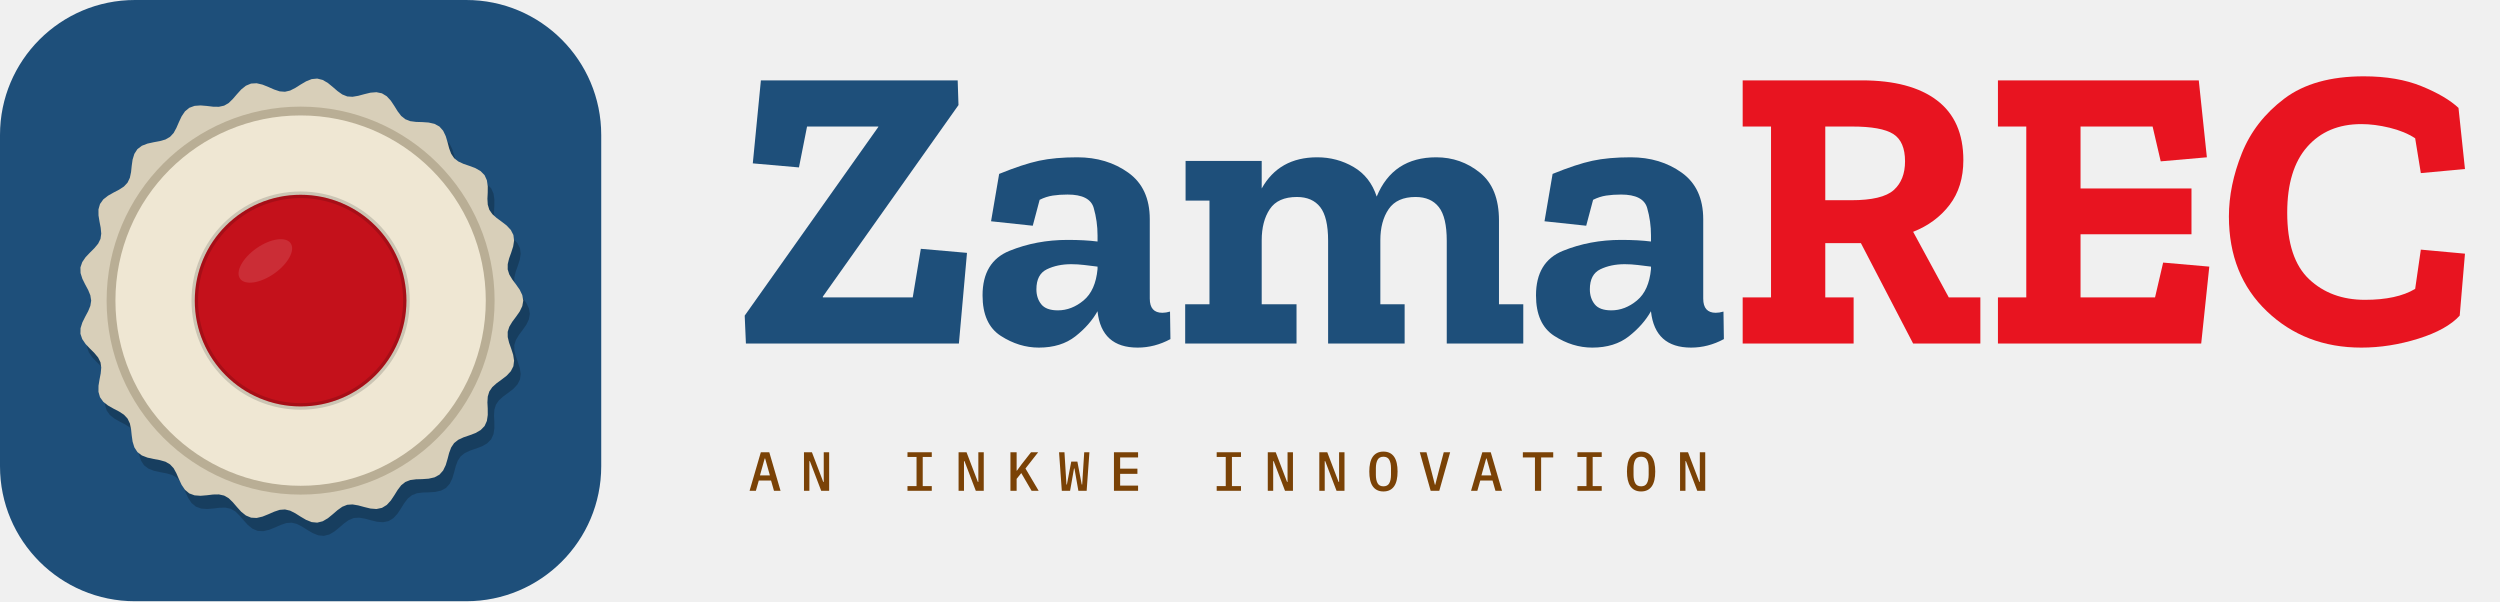
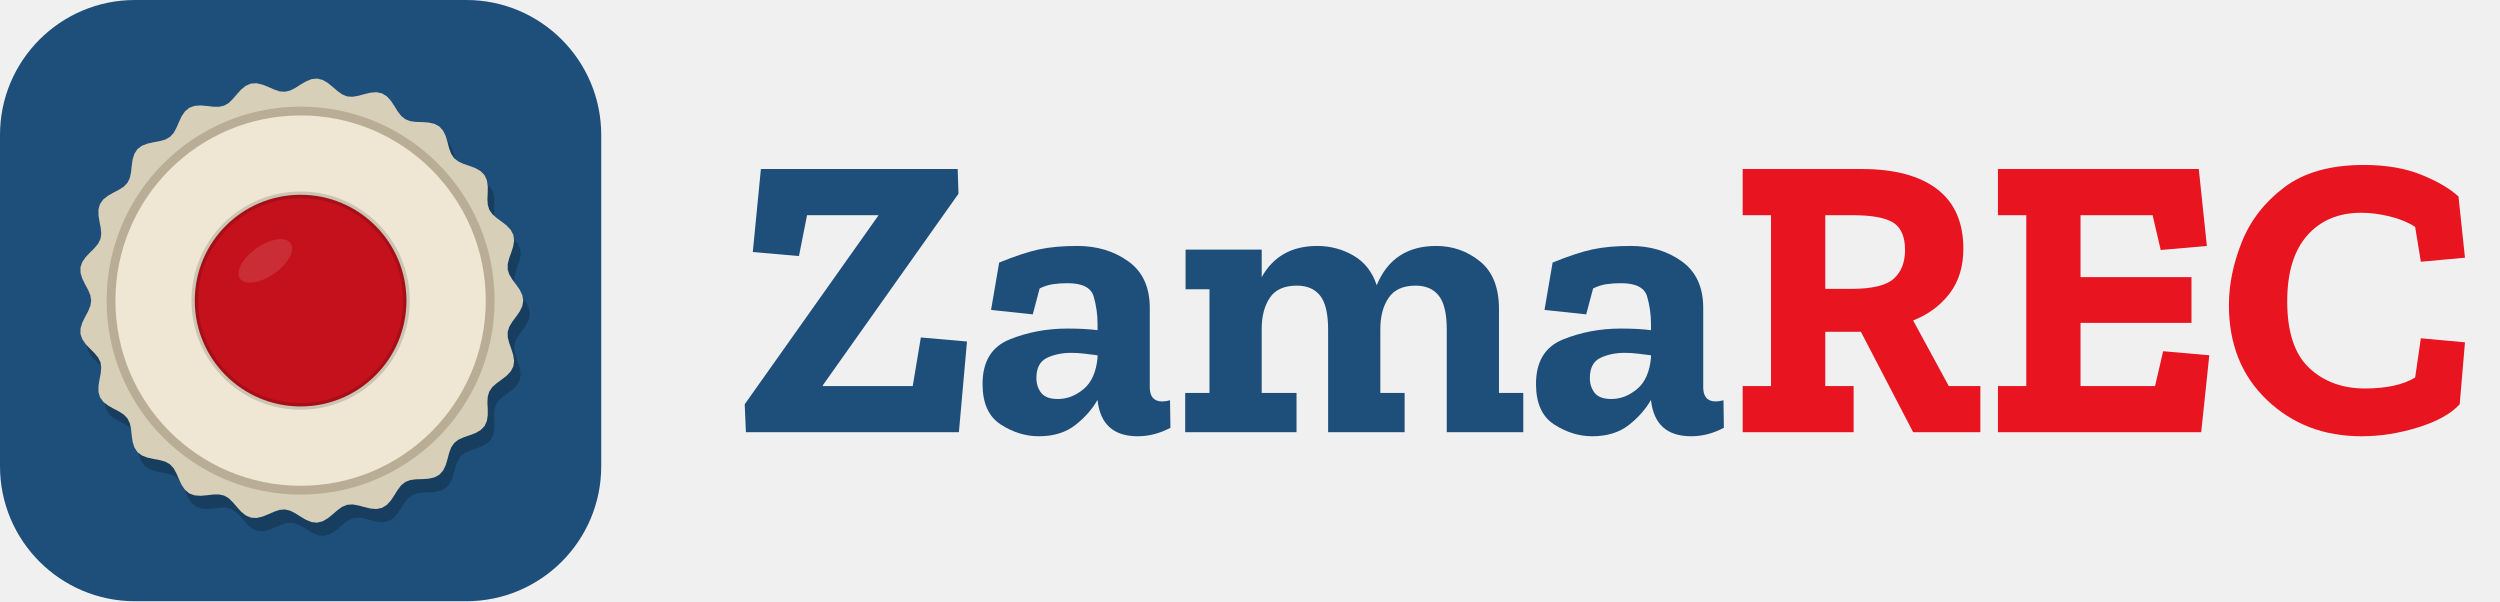
<svg xmlns="http://www.w3.org/2000/svg" viewBox="0 0 815 196" width="815" height="196">
  <rect x="0" y="0" width="196" height="196" rx="44" fill="#1e4f7a" />
  <g transform="translate(11.76 11.76) scale(1.4373)">
    <polygon points="112.00,63.00 111.78,64.25 111.19,65.48 110.36,66.66 109.51,67.80 108.83,68.93 108.47,70.08 108.48,71.28 108.79,72.56 109.27,73.90 109.71,75.28 109.92,76.62 109.76,77.89 109.18,79.02 108.25,80.02 107.11,80.90 105.96,81.74 104.98,82.62 104.30,83.61 103.95,84.76 103.87,86.08 103.94,87.50 103.95,88.94 103.75,90.29 103.23,91.45 102.34,92.36 101.16,93.04 99.81,93.55 98.46,94.01 97.27,94.56 96.32,95.31 95.65,96.31 95.19,97.54 94.83,98.92 94.42,100.30 93.83,101.53 92.99,102.48 91.87,103.09 90.54,103.39 89.10,103.49 87.68,103.53 86.37,103.70 85.25,104.14 84.31,104.89 83.51,105.94 82.76,107.15 81.96,108.35 81.04,109.35 79.95,110.01 78.70,110.27 77.34,110.16 75.94,109.82 74.57,109.45 73.27,109.23 72.07,109.31 70.95,109.76 69.88,110.52 68.80,111.45 67.69,112.36 66.51,113.05 65.27,113.36 64.01,113.24 62.74,112.73 61.50,112.00 60.30,111.24 59.12,110.64 57.95,110.37 56.75,110.46 55.50,110.88 54.20,111.45 52.86,111.99 51.53,112.30 50.26,112.23 49.09,111.74 48.03,110.89 47.06,109.82 46.13,108.74 45.19,107.82 44.15,107.22 42.97,106.96 41.66,106.98 40.24,107.15 38.80,107.27 37.44,107.17 36.25,106.73 35.27,105.92 34.51,104.79 33.90,103.49 33.33,102.18 32.70,101.02 31.88,100.14 30.84,99.54 29.57,99.18 28.17,98.92 26.76,98.61 25.49,98.12 24.48,97.35 23.79,96.28 23.39,94.98 23.19,93.55 23.04,92.13 22.77,90.85 22.25,89.76 21.43,88.88 20.33,88.16 19.06,87.50 17.81,86.79 16.74,85.95 16.00,84.91 15.65,83.69 15.66,82.32 15.89,80.90 16.16,79.50 16.28,78.19 16.11,77.00 15.58,75.92 14.74,74.91 13.73,73.90 12.74,72.86 11.97,71.73 11.56,70.53 11.59,69.25 12.00,67.95 12.64,66.66 13.31,65.41 13.81,64.19 14.00,63.00 13.81,61.81 13.31,60.59 12.64,59.34 12.00,58.05 11.59,56.75 11.56,55.47 11.97,54.27 12.74,53.14 13.73,52.10 14.74,51.09 15.58,50.08 16.11,49.00 16.28,47.81 16.16,46.50 15.89,45.10 15.66,43.68 15.65,42.31 16.00,41.09 16.74,40.05 17.81,39.21 19.06,38.50 20.33,37.84 21.43,37.12 22.25,36.24 22.77,35.15 23.04,33.87 23.19,32.45 23.39,31.02 23.79,29.72 24.48,28.65 25.49,27.88 26.76,27.39 28.17,27.08 29.57,26.82 30.84,26.46 31.88,25.86 32.70,24.98 33.33,23.82 33.90,22.51 34.51,21.21 35.27,20.08 36.25,19.27 37.44,18.83 38.80,18.73 40.24,18.85 41.66,19.02 42.97,19.04 44.15,18.78 45.19,18.18 46.13,17.26 47.06,16.18 48.03,15.11 49.09,14.26 50.26,13.77 51.53,13.70 52.86,14.01 54.20,14.55 55.50,15.12 56.75,15.54 57.95,15.63 59.12,15.36 60.30,14.76 61.50,14.00 62.74,13.27 64.01,12.76 65.27,12.64 66.51,12.95 67.69,13.64 68.80,14.55 69.88,15.48 70.95,16.24 72.07,16.69 73.27,16.77 74.57,16.55 75.94,16.18 77.34,15.84 78.70,15.73 79.95,15.99 81.04,16.65 81.96,17.65 82.76,18.85 83.51,20.06 84.31,21.11 85.25,21.86 86.37,22.30 87.68,22.47 89.10,22.51 90.54,22.61 91.87,22.91 92.99,23.52 93.83,24.47 94.42,25.70 94.83,27.08 95.19,28.46 95.65,29.69 96.32,30.69 97.27,31.44 98.46,31.99 99.81,32.45 101.16,32.96 102.34,33.64 103.23,34.55 103.75,35.71 103.95,37.06 103.94,38.50 103.87,39.92 103.95,41.24 104.30,42.39 104.98,43.38 105.96,44.26 107.11,45.10 108.25,45.98 109.18,46.98 109.76,48.11 109.92,49.38 109.71,50.72 109.27,52.10 108.79,53.44 108.48,54.72 108.47,55.92 108.83,57.07 109.51,58.20 110.36,59.34 111.19,60.52 111.78,61.75" fill="#000" fill-opacity="0.22" />
    <polygon points="110.50,60.00 110.28,61.25 109.69,62.48 108.86,63.66 108.01,64.80 107.33,65.93 106.97,67.08 106.98,68.28 107.29,69.56 107.77,70.90 108.21,72.28 108.42,73.62 108.26,74.89 107.68,76.02 106.75,77.02 105.61,77.90 104.46,78.74 103.48,79.62 102.80,80.61 102.45,81.76 102.37,83.08 102.44,84.50 102.45,85.94 102.25,87.29 101.73,88.45 100.84,89.36 99.66,90.04 98.31,90.55 96.96,91.01 95.77,91.56 94.82,92.31 94.15,93.31 93.69,94.54 93.33,95.92 92.92,97.30 92.33,98.53 91.49,99.48 90.37,100.09 89.04,100.39 87.60,100.49 86.18,100.53 84.87,100.70 83.75,101.14 82.81,101.89 82.01,102.94 81.26,104.15 80.46,105.35 79.54,106.35 78.45,107.01 77.20,107.27 75.84,107.16 74.44,106.82 73.07,106.45 71.77,106.23 70.57,106.31 69.45,106.76 68.38,107.52 67.30,108.45 66.19,109.36 65.01,110.05 63.77,110.36 62.51,110.24 61.24,109.73 60.00,109.00 58.80,108.24 57.62,107.64 56.45,107.37 55.25,107.46 54.00,107.88 52.70,108.45 51.36,108.99 50.03,109.30 48.76,109.23 47.59,108.74 46.53,107.89 45.56,106.82 44.63,105.74 43.69,104.82 42.65,104.22 41.47,103.96 40.16,103.98 38.74,104.15 37.30,104.27 35.94,104.17 34.75,103.73 33.77,102.92 33.01,101.79 32.40,100.49 31.83,99.18 31.20,98.02 30.38,97.14 29.34,96.54 28.07,96.18 26.67,95.92 25.26,95.61 23.99,95.12 22.98,94.35 22.29,93.28 21.89,91.98 21.69,90.55 21.54,89.13 21.27,87.85 20.75,86.76 19.93,85.88 18.83,85.16 17.56,84.50 16.31,83.79 15.24,82.95 14.50,81.91 14.15,80.69 14.16,79.32 14.39,77.90 14.66,76.50 14.78,75.19 14.61,74.00 14.08,72.92 13.24,71.91 12.23,70.90 11.24,69.86 10.47,68.73 10.06,67.53 10.09,66.25 10.50,64.95 11.14,63.66 11.81,62.41 12.31,61.19 12.50,60.00 12.31,58.81 11.81,57.59 11.14,56.34 10.50,55.05 10.09,53.75 10.06,52.47 10.47,51.27 11.24,50.14 12.23,49.10 13.24,48.09 14.08,47.08 14.61,46.00 14.78,44.81 14.66,43.50 14.39,42.10 14.16,40.68 14.15,39.31 14.50,38.09 15.24,37.05 16.31,36.21 17.56,35.50 18.83,34.84 19.93,34.12 20.75,33.24 21.27,32.15 21.54,30.87 21.69,29.45 21.89,28.02 22.29,26.72 22.98,25.65 23.99,24.88 25.26,24.39 26.67,24.08 28.07,23.82 29.34,23.46 30.38,22.86 31.20,21.98 31.83,20.82 32.40,19.51 33.01,18.21 33.77,17.08 34.75,16.27 35.94,15.83 37.30,15.73 38.74,15.85 40.16,16.02 41.47,16.04 42.65,15.78 43.69,15.18 44.63,14.26 45.56,13.18 46.53,12.11 47.59,11.26 48.76,10.77 50.03,10.70 51.36,11.01 52.70,11.55 54.00,12.12 55.25,12.54 56.45,12.63 57.62,12.36 58.80,11.76 60.00,11.00 61.24,10.27 62.51,9.76 63.77,9.64 65.01,9.95 66.19,10.64 67.30,11.55 68.38,12.48 69.45,13.24 70.57,13.69 71.77,13.77 73.07,13.55 74.44,13.18 75.84,12.84 77.20,12.73 78.45,12.99 79.54,13.65 80.46,14.65 81.26,15.85 82.01,17.06 82.81,18.11 83.75,18.86 84.87,19.30 86.18,19.47 87.60,19.51 89.04,19.61 90.37,19.91 91.49,20.52 92.33,21.47 92.92,22.70 93.33,24.08 93.69,25.46 94.15,26.69 94.82,27.69 95.77,28.44 96.96,28.99 98.31,29.45 99.66,29.96 100.84,30.64 101.73,31.55 102.25,32.71 102.45,34.06 102.44,35.50 102.37,36.92 102.45,38.24 102.80,39.39 103.48,40.38 104.46,41.26 105.61,42.10 106.75,42.98 107.68,43.98 108.26,45.11 108.42,46.38 108.21,47.72 107.77,49.10 107.29,50.44 106.98,51.72 106.97,52.92 107.33,54.07 108.01,55.20 108.86,56.34 109.69,57.52 110.28,58.75" fill="#d8cfb9" />
    <circle cx="60" cy="60" r="43" fill="#efe7d3" stroke="#b9ae95" stroke-width="2" />
    <circle cx="60" cy="60" r="24" fill="#e81420" />
    <circle cx="60" cy="60" r="24" fill="#000" fill-opacity="0.16" />
    <circle cx="60" cy="60" r="24" fill="none" stroke="#000" stroke-opacity="0.15" stroke-width="1.5" />
    <ellipse cx="52" cy="51" rx="7" ry="3.5" fill="#fff" fill-opacity="0.12" transform="rotate(-35 52 51)" />
  </g>
-   <path d="M312.6 112.0H243.168L242.772 102.892L286.332 41.38V41.248H263.1L260.46 54.58L245.412 53.26L248.052 26.2H312.204L312.468 34.252L268.248 96.688V96.952H297.552L300.192 81.112L315.24 82.432Z" fill="#1e4f7a" />
-   <path d="M325.724 56.692Q333.512 53.524 338.726 52.402Q343.94 51.28 351.2 51.28Q360.836 51.28 367.832 56.296Q374.828 61.312 374.828 71.476V97.348Q374.828 101.968 378.92 101.968Q380.108 101.968 381.428 101.572L381.56 110.548Q376.412 113.32 370.868 113.32Q359.12 113.32 357.8 101.572V101.44Q355.292 105.928 350.606 109.624Q345.92 113.32 338.66 113.32Q332.192 113.32 326.252 109.492Q320.312 105.664 320.312 96.292Q320.312 85.336 329.09 81.772Q337.868 78.208 348.032 78.208Q353.708 78.208 357.8 78.736V76.756Q357.8 72.136 356.546 67.78Q355.292 63.424 348.032 63.424Q345.392 63.424 343.214 63.754Q341.036 64.084 338.924 65.14L336.68 73.588L323.084 72.136ZM357.8 87.712V86.92Q355.688 86.656 353.51 86.392Q351.332 86.128 349.22 86.128Q344.732 86.128 341.3 87.778Q337.868 89.428 337.868 94.312Q337.868 97.216 339.452 99.196Q341.036 101.176 344.864 101.176Q349.352 101.176 353.246 97.942Q357.14 94.708 357.8 87.712Z" fill="#1e4f7a" />
-   <path d="M496.588 112.0H471.64V78.472Q471.64 70.816 469.066 67.516Q466.492 64.216 461.476 64.216Q455.404 64.216 452.698 68.176Q449.992 72.136 449.992 78.34V99.196H457.912V112.0H432.964V78.472Q432.964 70.816 430.39 67.516Q427.816 64.216 422.8 64.216Q416.596 64.216 413.956 68.176Q411.316 72.136 411.316 78.34V99.196H422.668V112.0H386.368V99.196H394.288V65.404H386.5V52.468H411.316V61.444Q416.992 51.28 429.4 51.28Q435.868 51.28 441.28 54.448Q446.692 57.616 448.804 64.084Q454.084 51.28 468.208 51.28Q476.26 51.28 482.464 56.296Q488.668 61.312 488.668 71.872V99.196H496.588Z" fill="#1e4f7a" />
-   <path d="M506.148 56.692Q513.936 53.524 519.15 52.402Q524.364 51.28 531.624 51.28Q541.26 51.28 548.256 56.296Q555.252 61.312 555.252 71.476V97.348Q555.252 101.968 559.344 101.968Q560.532 101.968 561.852 101.572L561.984 110.548Q556.836 113.32 551.292 113.32Q539.544 113.32 538.224 101.572V101.44Q535.716 105.928 531.03 109.624Q526.344 113.32 519.084 113.32Q512.616 113.32 506.676 109.492Q500.736 105.664 500.736 96.292Q500.736 85.336 509.514 81.772Q518.292 78.208 528.456 78.208Q534.132 78.208 538.224 78.736V76.756Q538.224 72.136 536.97 67.78Q535.716 63.424 528.456 63.424Q525.816 63.424 523.638 63.754Q521.46 64.084 519.348 65.14L517.104 73.588L503.508 72.136ZM538.224 87.712V86.92Q536.112 86.656 533.934 86.392Q531.756 86.128 529.644 86.128Q525.156 86.128 521.724 87.778Q518.292 89.428 518.292 94.312Q518.292 97.216 519.876 99.196Q521.46 101.176 525.288 101.176Q529.776 101.176 533.67 97.942Q537.564 94.708 538.224 87.712Z" fill="#1e4f7a" />
-   <path d="M645.596 112.0H623.684L606.656 79.264H595.04V96.952H604.28V112.0H568.112V96.952H577.352V41.248H568.112V26.2H606.92Q622.892 26.2 631.472 32.734Q640.052 39.268 640.052 52.204Q640.052 60.916 635.564 66.79Q631.076 72.664 623.684 75.568L635.3 96.952H645.596ZM621.044 52.6Q621.044 46.132 617.216 43.69Q613.388 41.248 603.752 41.248H595.04V65.272H603.488Q613.652 65.272 617.348 61.972Q621.044 58.672 621.044 52.6Z" fill="#e81420" />
-   <path d="M717.592 112.0H651.328V96.952H660.568V41.248H651.328V26.2H716.8L719.44 51.28L704.392 52.6L701.752 41.248H678.256V61.444H714.424V76.36H678.256V96.952H702.544L705.184 85.6L720.232 86.92Z" fill="#e81420" />
-   <path d="M801.864 102.892Q797.64 107.512 788.334 110.416Q779.028 113.32 769.788 113.32Q751.44 113.32 739.032 101.506Q726.624 89.692 726.624 70.552Q726.624 60.52 730.848 49.96Q735.072 39.4 744.708 32.14Q754.344 24.88 770.58 24.88Q781.536 24.88 789.456 28.114Q797.376 31.348 801.468 35.176L803.58 55.108L789.192 56.428L787.344 45.076Q783.912 42.832 779.028 41.644Q774.144 40.456 769.788 40.456Q758.7 40.456 752.166 47.848Q745.632 55.24 745.632 69.364Q745.632 84.28 752.76 91.012Q759.888 97.744 770.976 97.744Q781.404 97.744 787.344 94.18L789.192 81.376L803.58 82.696Z" fill="#e81420" />
-   <path d="M252.316 160.0 251.362 156.652H247.366L246.412 160.0H244.36L248.032 147.436H250.786L254.458 160.0ZM249.436 149.47H249.292L247.744 154.978H250.984Z" fill="#7a4206" />
-   <path d="M264.022 150.334H263.86V160.0H262.096V147.436H264.688L268.378 157.102H268.54V147.436H270.304V160.0H267.712Z" fill="#7a4206" />
-   <path d="" fill="#7a4206" />
-   <path d="M295.84 160.0V158.47H298.792V148.966H295.84V147.436H303.76V148.966H300.808V158.47H303.76V160.0Z" fill="#7a4206" />
-   <path d="M314.422 150.334H314.26V160.0H312.496V147.436H315.088L318.778 157.102H318.94V147.436H320.704V160.0H318.112Z" fill="#7a4206" />
-   <path d="M332.932 154.222 331.42 156.112V160.0H329.404V147.436H331.42V153.448H331.51L333.04 151.36L336.118 147.436H338.44L334.3 152.728L338.602 160.0H336.298Z" fill="#7a4206" />
-   <path d="M346.15 160.0 345.25 147.436H347.014L347.464 154.744L347.662 157.966H347.806L349.228 150.478H351.226L352.648 157.966H352.792L352.99 154.744L353.458 147.436H355.15L354.25 160.0H351.55L350.272 152.728H350.128L348.85 160.0Z" fill="#7a4206" />
-   <path d="M363.148 160.0V147.436H371.014V149.128H365.164V152.782H370.798V154.474H365.164V158.308H371.014V160.0Z" fill="#7a4206" />
-   <path d="" fill="#7a4206" />
-   <path d="M396.64 160.0V158.47H399.592V148.966H396.64V147.436H404.56V148.966H401.608V158.47H404.56V160.0Z" fill="#7a4206" />
-   <path d="M415.222 150.334H415.06V160.0H413.296V147.436H415.888L419.578 157.102H419.74V147.436H421.504V160.0H418.912Z" fill="#7a4206" />
-   <path d="M432.022 150.334H431.86V160.0H430.096V147.436H432.688L436.378 157.102H436.54V147.436H438.304V160.0H435.712Z" fill="#7a4206" />
-   <path d="M451 160.216Q449.812 160.216 448.939 159.775Q448.066 159.334 447.499 158.506Q446.932 157.678 446.662 156.472Q446.392 155.266 446.392 153.718Q446.392 152.188 446.662 150.973Q446.932 149.758 447.499 148.93Q448.066 148.102 448.939 147.661Q449.812 147.22 451 147.22Q452.188 147.22 453.061 147.661Q453.934 148.102 454.501 148.93Q455.068 149.758 455.338 150.973Q455.608 152.188 455.608 153.718Q455.608 155.266 455.338 156.472Q455.068 157.678 454.501 158.506Q453.934 159.334 453.061 159.775Q452.188 160.216 451 160.216ZM451 158.542Q452.35 158.542 452.908 157.525Q453.466 156.508 453.466 154.762V152.656Q453.466 150.928 452.908 149.911Q452.35 148.894 451 148.894Q449.65 148.894 449.092 149.911Q448.534 150.928 448.534 152.656V154.78Q448.534 156.508 449.092 157.525Q449.65 158.542 451 158.542Z" fill="#7a4206" />
-   <path d="M466.396 160.0 462.85 147.436H465.028L466.684 153.772L467.782 158.038H467.89L468.988 153.772L470.662 147.436H472.75L469.204 160.0Z" fill="#7a4206" />
-   <path d="M487.516 160.0 486.562 156.652H482.566L481.612 160.0H479.56L483.232 147.436H485.986L489.658 160.0ZM484.636 149.47H484.492L482.944 154.978H486.184Z" fill="#7a4206" />
-   <path d="M502.408 149.128V160.0H500.392V149.128H496.45V147.436H506.35V149.128Z" fill="#7a4206" />
-   <path d="M514.24 160.0V158.47H517.192V148.966H514.24V147.436H522.16V148.966H519.208V158.47H522.16V160.0Z" fill="#7a4206" />
-   <path d="M535 160.216Q533.812 160.216 532.939 159.775Q532.066 159.334 531.499 158.506Q530.932 157.678 530.662 156.472Q530.392 155.266 530.392 153.718Q530.392 152.188 530.662 150.973Q530.932 149.758 531.499 148.93Q532.066 148.102 532.939 147.661Q533.812 147.22 535 147.22Q536.188 147.22 537.061 147.661Q537.934 148.102 538.501 148.93Q539.068 149.758 539.338 150.973Q539.608 152.188 539.608 153.718Q539.608 155.266 539.338 156.472Q539.068 157.678 538.501 158.506Q537.934 159.334 537.061 159.775Q536.188 160.216 535 160.216ZM535 158.542Q536.35 158.542 536.908 157.525Q537.466 156.508 537.466 154.762V152.656Q537.466 150.928 536.908 149.911Q536.35 148.894 535 148.894Q533.65 148.894 533.092 149.911Q532.534 150.928 532.534 152.656V154.78Q532.534 156.508 533.092 157.525Q533.65 158.542 535 158.542Z" fill="#7a4206" />
-   <path d="M549.622 150.334H549.46V160.0H547.696V147.436H550.288L553.978 157.102H554.14V147.436H555.904V160.0H553.312Z" fill="#7a4206" />
+   <g transform="translate(0 28.9)">
+     <path d="M312.6 112.0H243.168L242.772 102.892L286.332 41.38V41.248H263.1L260.46 54.58L245.412 53.26L248.052 26.2H312.204L312.468 34.252L268.248 96.688V96.952H297.552L300.192 81.112L315.24 82.432Z" fill="#1e4f7a" />
+     <path d="M325.724 56.692Q333.512 53.524 338.726 52.402Q343.94 51.28 351.2 51.28Q360.836 51.28 367.832 56.296Q374.828 61.312 374.828 71.476V97.348Q374.828 101.968 378.92 101.968Q380.108 101.968 381.428 101.572L381.56 110.548Q376.412 113.32 370.868 113.32Q359.12 113.32 357.8 101.572V101.44Q355.292 105.928 350.606 109.624Q345.92 113.32 338.66 113.32Q332.192 113.32 326.252 109.492Q320.312 105.664 320.312 96.292Q320.312 85.336 329.09 81.772Q337.868 78.208 348.032 78.208Q353.708 78.208 357.8 78.736V76.756Q357.8 72.136 356.546 67.78Q355.292 63.424 348.032 63.424Q345.392 63.424 343.214 63.754Q341.036 64.084 338.924 65.14L336.68 73.588L323.084 72.136ZM357.8 87.712V86.92Q355.688 86.656 353.51 86.392Q351.332 86.128 349.22 86.128Q344.732 86.128 341.3 87.778Q337.868 89.428 337.868 94.312Q337.868 97.216 339.452 99.196Q341.036 101.176 344.864 101.176Q349.352 101.176 353.246 97.942Q357.14 94.708 357.8 87.712Z" fill="#1e4f7a" />
+     <path d="M496.588 112.0H471.64V78.472Q471.64 70.816 469.066 67.516Q466.492 64.216 461.476 64.216Q455.404 64.216 452.698 68.176Q449.992 72.136 449.992 78.34V99.196H457.912V112.0H432.964V78.472Q432.964 70.816 430.39 67.516Q427.816 64.216 422.8 64.216Q416.596 64.216 413.956 68.176Q411.316 72.136 411.316 78.34V99.196H422.668V112.0H386.368V99.196H394.288V65.404H386.5V52.468H411.316V61.444Q416.992 51.28 429.4 51.28Q435.868 51.28 441.28 54.448Q446.692 57.616 448.804 64.084Q454.084 51.28 468.208 51.28Q476.26 51.28 482.464 56.296Q488.668 61.312 488.668 71.872V99.196H496.588Z" fill="#1e4f7a" />
+     <path d="M506.148 56.692Q513.936 53.524 519.15 52.402Q524.364 51.28 531.624 51.28Q541.26 51.28 548.256 56.296Q555.252 61.312 555.252 71.476V97.348Q555.252 101.968 559.344 101.968Q560.532 101.968 561.852 101.572L561.984 110.548Q556.836 113.32 551.292 113.32Q539.544 113.32 538.224 101.572V101.44Q535.716 105.928 531.03 109.624Q526.344 113.32 519.084 113.32Q512.616 113.32 506.676 109.492Q500.736 105.664 500.736 96.292Q500.736 85.336 509.514 81.772Q518.292 78.208 528.456 78.208Q534.132 78.208 538.224 78.736V76.756Q538.224 72.136 536.97 67.78Q535.716 63.424 528.456 63.424Q525.816 63.424 523.638 63.754Q521.46 64.084 519.348 65.14L517.104 73.588L503.508 72.136ZM538.224 87.712V86.92Q536.112 86.656 533.934 86.392Q531.756 86.128 529.644 86.128Q525.156 86.128 521.724 87.778Q518.292 89.428 518.292 94.312Q518.292 97.216 519.876 99.196Q521.46 101.176 525.288 101.176Q529.776 101.176 533.67 97.942Q537.564 94.708 538.224 87.712Z" fill="#1e4f7a" />
+     <path d="M645.596 112.0H623.684L606.656 79.264H595.04V96.952H604.28V112.0H568.112V96.952H577.352V41.248H568.112V26.2H606.92Q622.892 26.2 631.472 32.734Q640.052 39.268 640.052 52.204Q640.052 60.916 635.564 66.79Q631.076 72.664 623.684 75.568L635.3 96.952H645.596ZM621.044 52.6Q621.044 46.132 617.216 43.69Q613.388 41.248 603.752 41.248H595.04V65.272H603.488Q613.652 65.272 617.348 61.972Q621.044 58.672 621.044 52.6Z" fill="#e81420" />
+     <path d="M717.592 112.0H651.328V96.952H660.568V41.248H651.328V26.2H716.8L719.44 51.28L704.392 52.6L701.752 41.248H678.256V61.444H714.424V76.36H678.256V96.952H702.544L705.184 85.6L720.232 86.92Z" fill="#e81420" />
+     <path d="M801.864 102.892Q797.64 107.512 788.334 110.416Q779.028 113.32 769.788 113.32Q751.44 113.32 739.032 101.506Q726.624 89.692 726.624 70.552Q726.624 60.52 730.848 49.96Q735.072 39.4 744.708 32.14Q754.344 24.88 770.58 24.88Q781.536 24.88 789.456 28.114Q797.376 31.348 801.468 35.176L803.58 55.108L789.192 56.428L787.344 45.076Q783.912 42.832 779.028 41.644Q774.144 40.456 769.788 40.456Q758.7 40.456 752.166 47.848Q745.632 55.24 745.632 69.364Q745.632 84.28 752.76 91.012Q759.888 97.744 770.976 97.744Q781.404 97.744 787.344 94.18L789.192 81.376L803.58 82.696Z" fill="#e81420" />
+   </g>
</svg>
